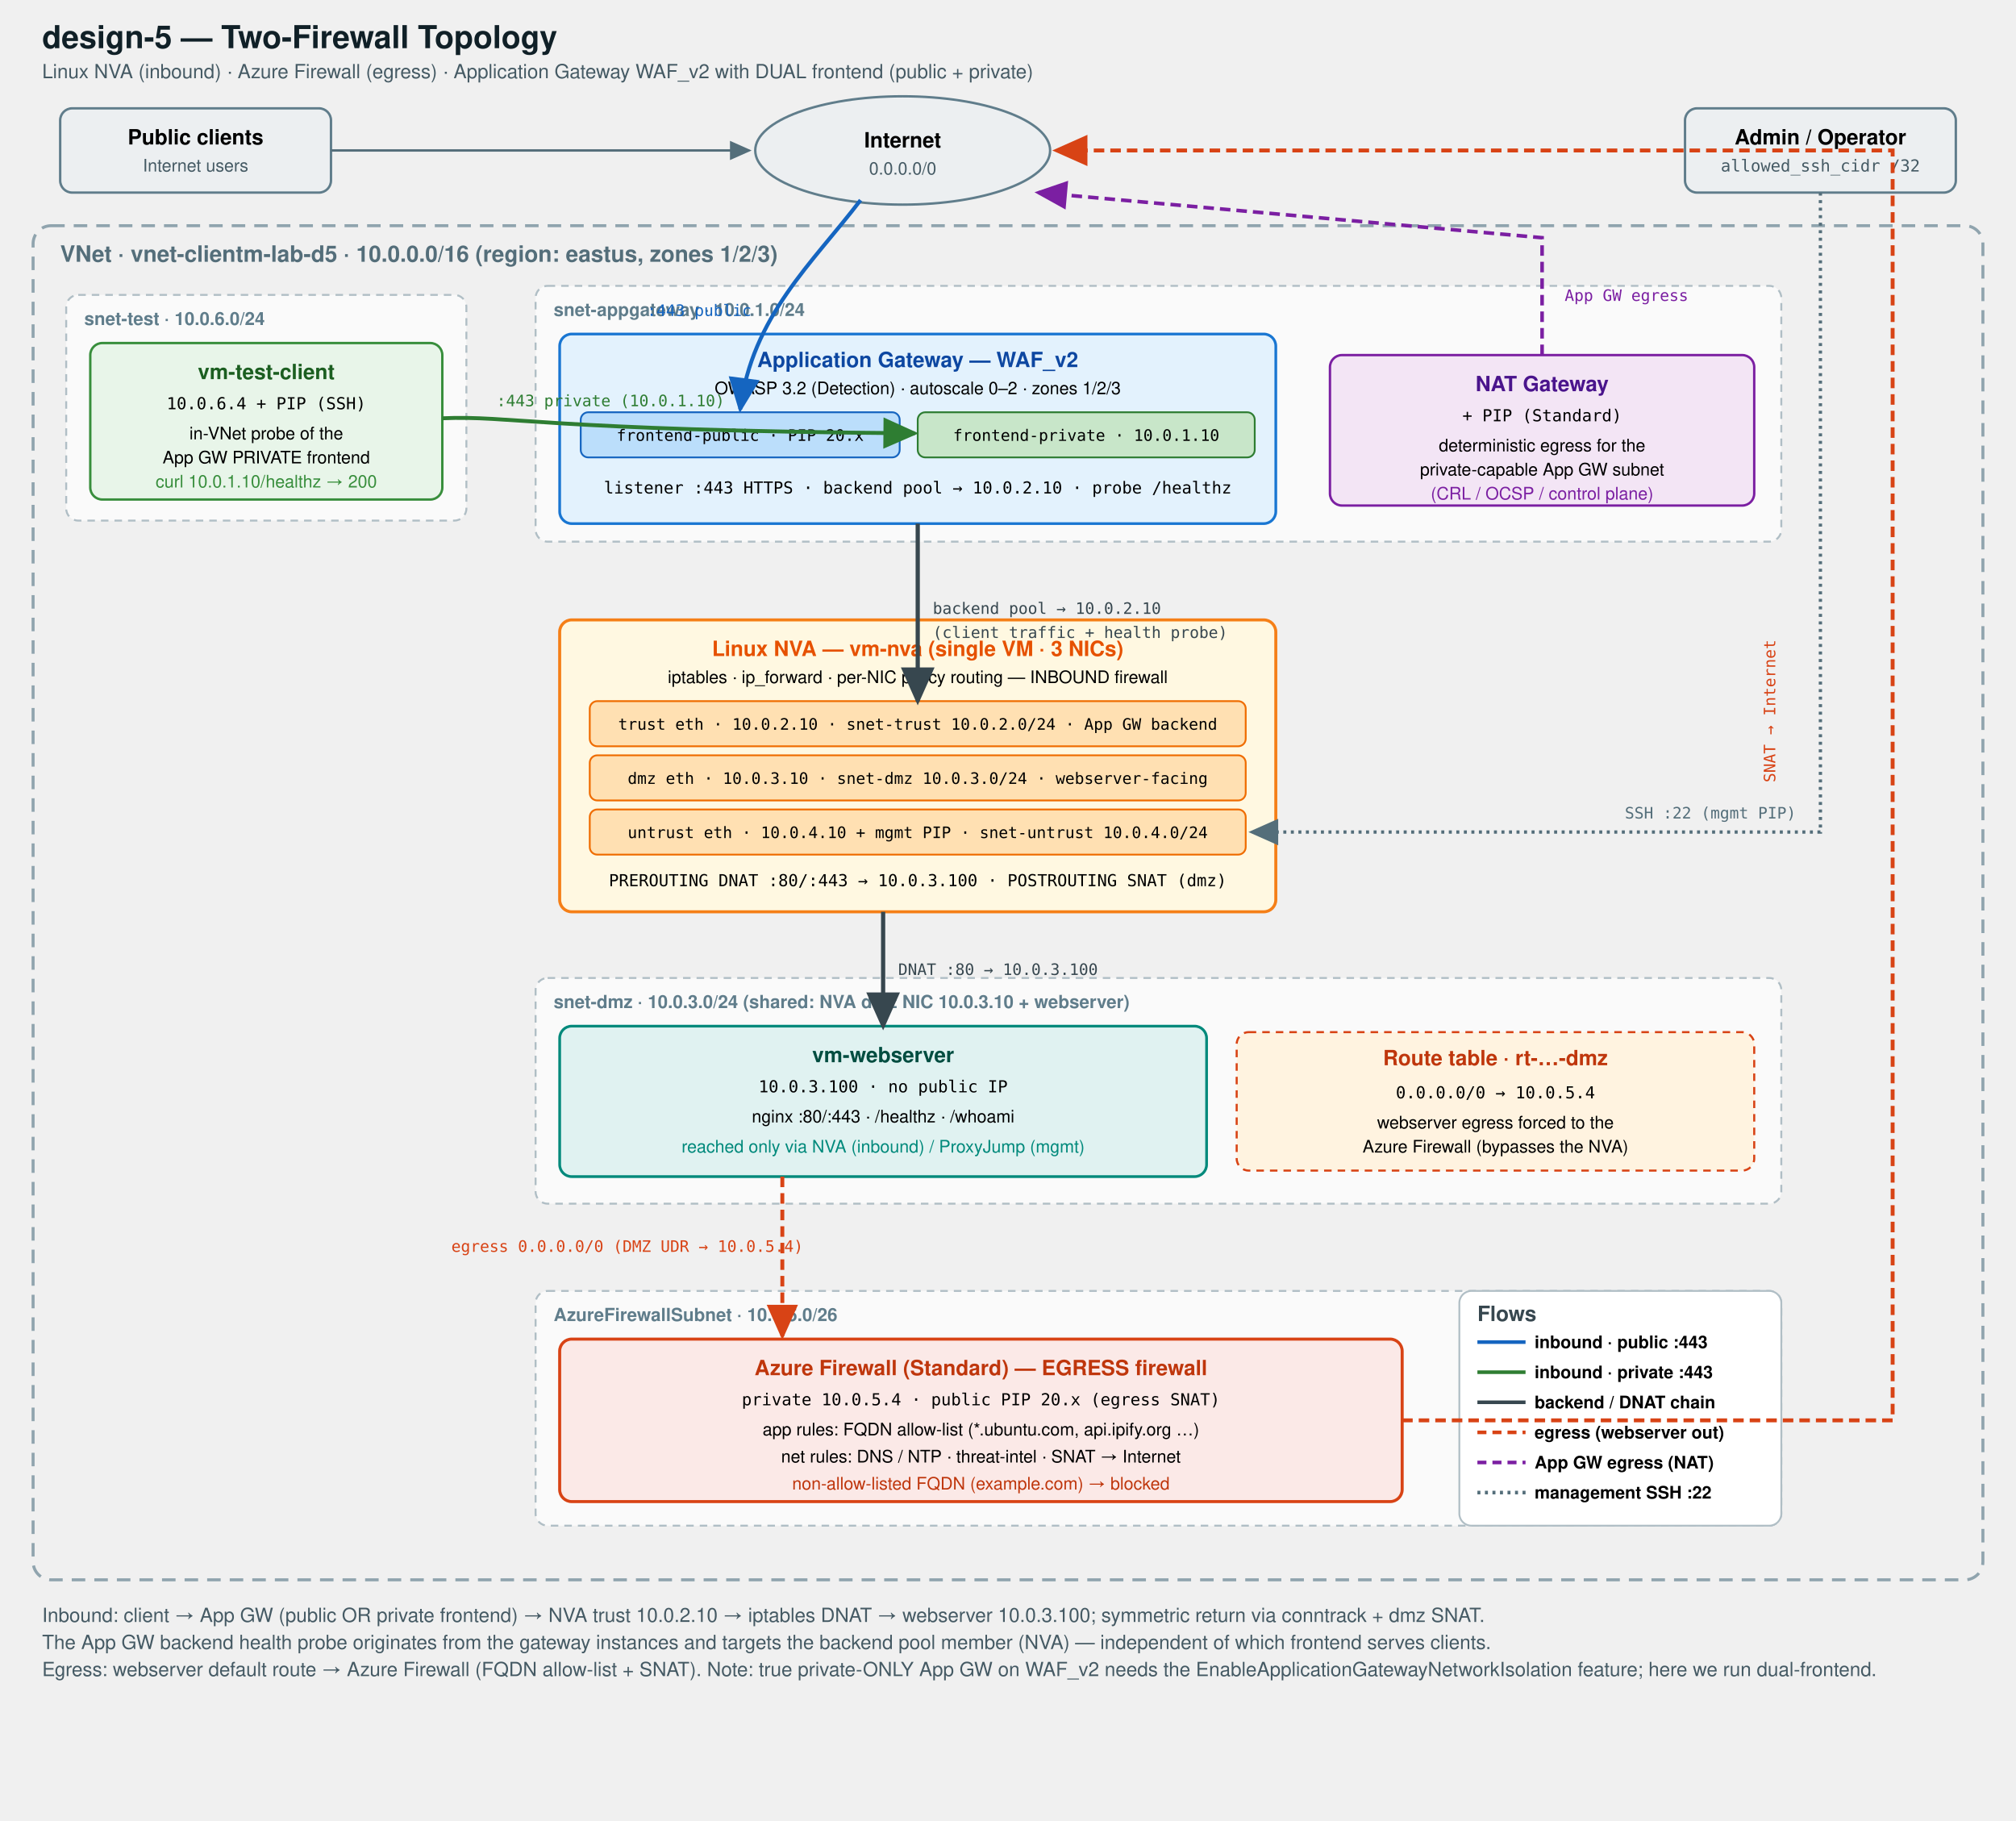
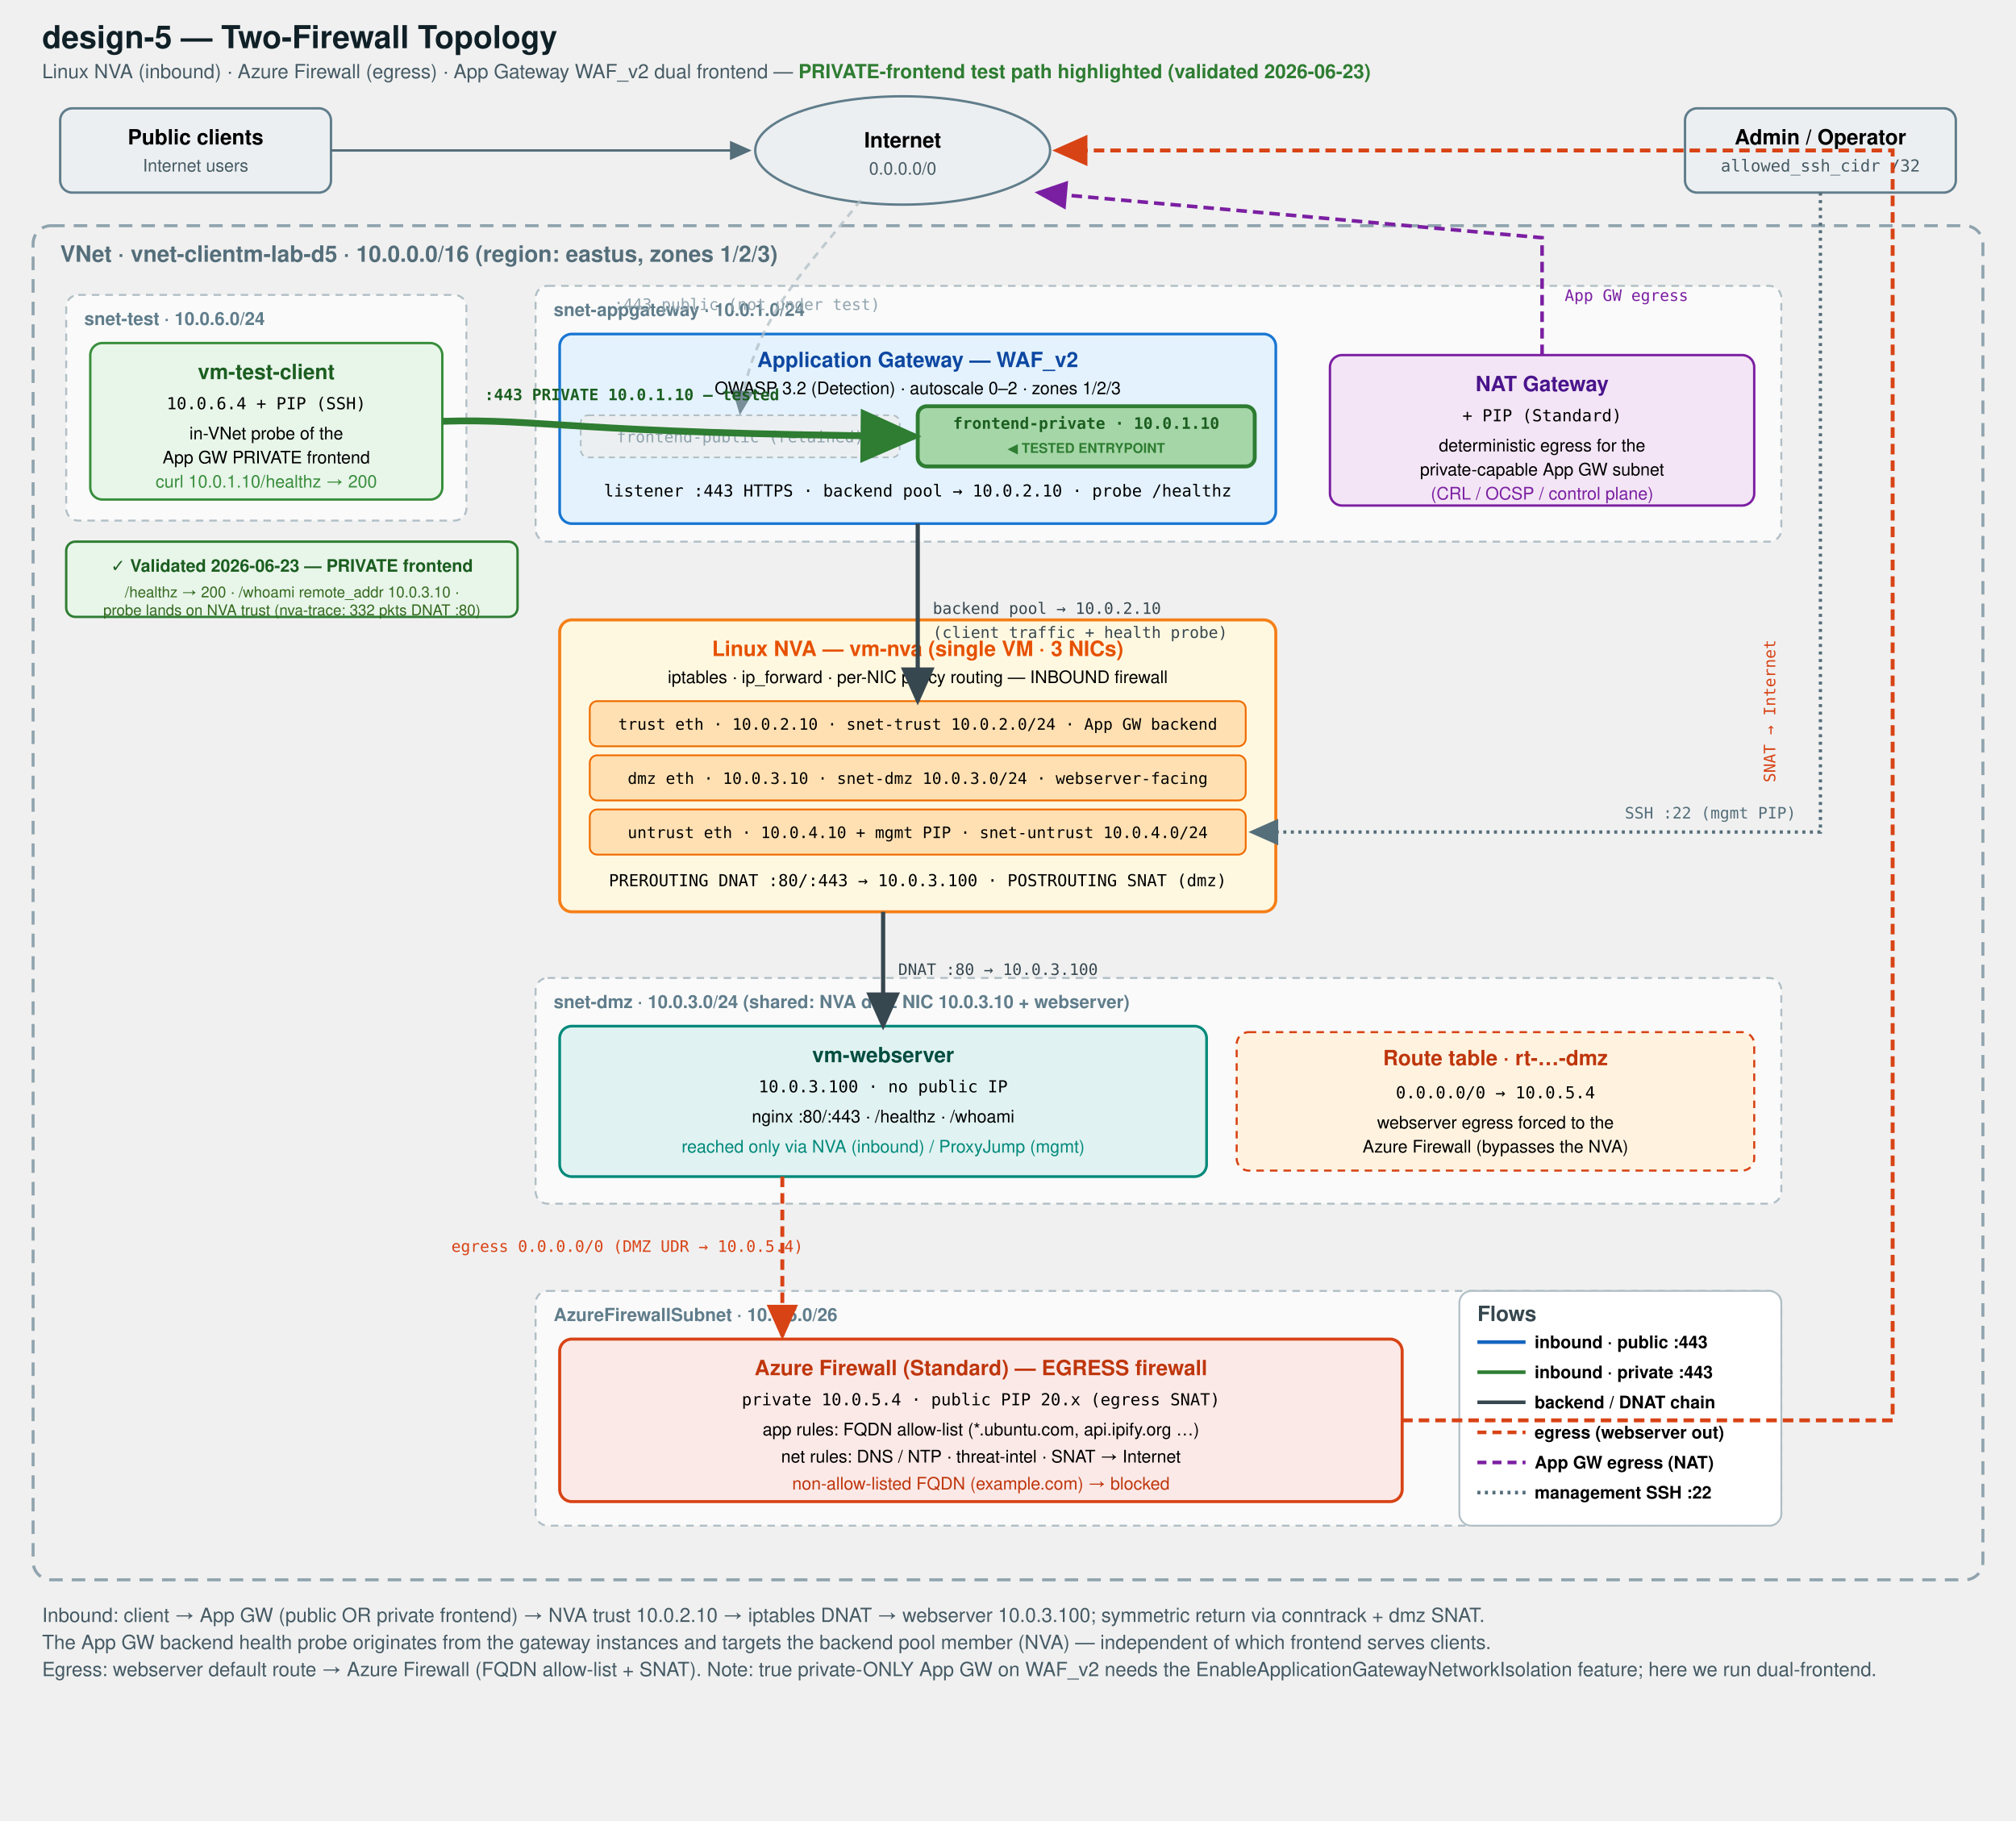
<svg xmlns="http://www.w3.org/2000/svg" viewBox="0 0 1340 1210" font-family="Segoe UI, Helvetica, Arial, sans-serif">
  <defs>
    <marker id="ar-blue" markerWidth="11" markerHeight="11" refX="8" refY="4" orient="auto">
      <path d="M0,0 L9,4 L0,8 z" fill="#1565c0" />
    </marker>
    <marker id="ar-green" markerWidth="11" markerHeight="11" refX="8" refY="4" orient="auto">
      <path d="M0,0 L9,4 L0,8 z" fill="#2e7d32" />
    </marker>
    <marker id="ar-dark" markerWidth="11" markerHeight="11" refX="8" refY="4" orient="auto">
      <path d="M0,0 L9,4 L0,8 z" fill="#37474f" />
    </marker>
    <marker id="ar-orange" markerWidth="11" markerHeight="11" refX="8" refY="4" orient="auto">
      <path d="M0,0 L9,4 L0,8 z" fill="#d84315" />
    </marker>
    <marker id="ar-gray" markerWidth="11" markerHeight="11" refX="8" refY="4" orient="auto">
      <path d="M0,0 L9,4 L0,8 z" fill="#546e7a" />
    </marker>
    <marker id="ar-purple" markerWidth="11" markerHeight="11" refX="8" refY="4" orient="auto">
      <path d="M0,0 L9,4 L0,8 z" fill="#7b1fa2" />
    </marker>
    <style>
      .title  { font-size: 21px; font-weight: 700; fill: #102027; }
      .sub    { font-size: 13px; fill: #455a64; }
      .vnet   { fill: none; stroke: #90a4ae; stroke-width: 2; stroke-dasharray: 9 6; }
      .vnetlbl{ font-size: 15px; font-weight: 700; fill: #546e7a; }
      .snet   { fill: #fafafa; stroke: #b0bec5; stroke-width: 1.3; stroke-dasharray: 5 4; }
      .snetlbl{ font-size: 12px; font-weight: 700; fill: #607d8b; }
      .bt     { font-size: 14px; font-weight: 700; }
      .bd     { font-size: 11.5px; }
      .mono   { font-family: "SF Mono", Consolas, monospace; font-size: 11px; }
      .pill   { rx: 5; }
      .flbl   { font-size: 11.5px; font-weight: 600; }
      .flblm  { font-family: "SF Mono", Consolas, monospace; font-size: 10.5px; }
      .ext    { fill: #eceff1; stroke: #607d8b; stroke-width: 1.6; }
    </style>
  </defs>
  <text class="title" x="28" y="32">design-5 — Two-Firewall Topology</text>
-   <text class="sub" x="28" y="52">Linux NVA (inbound)  ·  Azure Firewall (egress)  ·  Application Gateway WAF_v2 with DUAL frontend (public + private)</text>
+   <text class="sub" x="28" y="52">Linux NVA (inbound)  ·  Azure Firewall (egress)  ·  App Gateway WAF_v2 dual frontend — <tspan font-weight="700" fill="#2e7d32">PRIVATE-frontend test path highlighted (validated 2026-06-23)</tspan>
+   </text>
  <rect class="ext" x="40" y="72" width="180" height="56" rx="8" />
  <text class="bt" x="130" y="96" text-anchor="middle">Public clients</text>
  <text class="bd" x="130" y="114" text-anchor="middle" fill="#455a64">Internet users</text>
  <ellipse class="ext" cx="600" cy="100" rx="98" ry="36" />
  <text class="bt" x="600" y="98" text-anchor="middle">Internet</text>
  <text class="bd" x="600" y="116" text-anchor="middle" fill="#455a64">0.0.0.0/0</text>
  <rect class="ext" x="1120" y="72" width="180" height="56" rx="8" />
  <text class="bt" x="1210" y="96" text-anchor="middle">Admin / Operator</text>
  <text class="bd mono" x="1210" y="114" text-anchor="middle" fill="#455a64">allowed_ssh_cidr /32</text>
  <rect class="vnet" x="22" y="150" width="1296" height="900" rx="12" />
  <text class="vnetlbl" x="40" y="174">VNet · vnet-clientm-lab-d5 · 10.0.0.0/16  (region: eastus, zones 1/2/3)</text>
  <rect class="snet" x="44" y="196" width="266" height="150" rx="8" />
  <text class="snetlbl" x="56" y="216">snet-test · 10.0.6.0/24</text>
  <rect x="60" y="228" width="234" height="104" rx="8" fill="#e8f5e9" stroke="#388e3c" stroke-width="1.6" />
  <text class="bt" x="177" y="252" text-anchor="middle" fill="#1b5e20">vm-test-client</text>
  <text class="bd mono" x="177" y="272" text-anchor="middle">10.0.6.4  +  PIP (SSH)</text>
  <text class="bd" x="177" y="292" text-anchor="middle">in-VNet probe of the</text>
  <text class="bd" x="177" y="308" text-anchor="middle">App GW PRIVATE frontend</text>
  <text class="bd" x="177" y="324" text-anchor="middle" fill="#388e3c">curl 10.0.1.10/healthz → 200</text>
+   <rect x="44" y="360" width="300" height="50" rx="6" fill="#e8f5e9" stroke="#2e7d32" stroke-width="1.6" />
+   <text x="194" y="380" text-anchor="middle" font-size="11.5" font-weight="700" fill="#1b5e20">✓ Validated 2026-06-23 — PRIVATE frontend</text>
+   <text x="194" y="397" text-anchor="middle" font-size="10" fill="#33691e">/healthz → 200 · /whoami remote_addr 10.0.3.10 ·</text>
+   <text x="194" y="409" text-anchor="middle" font-size="10" fill="#33691e">probe lands on NVA trust (nva-trace: 332 pkts DNAT :80)</text>
  <rect class="snet" x="356" y="190" width="828" height="170" rx="8" />
  <text class="snetlbl" x="368" y="210">snet-appgateway · 10.0.1.0/24</text>
  <rect x="372" y="222" width="476" height="126" rx="8" fill="#e3f2fd" stroke="#1976d2" stroke-width="1.8" />
  <text class="bt" x="610" y="244" text-anchor="middle" fill="#0d47a1">Application Gateway — WAF_v2</text>
  <text class="bd" x="610" y="262" text-anchor="middle">OWASP 3.2 (Detection) · autoscale 0–2 · zones 1/2/3</text>
-   <rect x="386" y="274" width="212" height="30" rx="5" fill="#bbdefb" stroke="#1565c0" stroke-width="1.2" />
-   <text class="flblm" x="492" y="293" text-anchor="middle">frontend-public · PIP 20.x</text>
-   <rect x="610" y="274" width="224" height="30" rx="5" fill="#c8e6c9" stroke="#2e7d32" stroke-width="1.2" />
-   <text class="flblm" x="722" y="293" text-anchor="middle">frontend-private · 10.0.1.10</text>
-   <text class="bd mono" x="610" y="328" text-anchor="middle">listener :443 HTTPS · backend pool → 10.0.2.10 · probe /healthz</text>
+   <rect x="386" y="276" width="212" height="28" rx="5" fill="#eceff1" stroke="#b0bec5" stroke-width="1.1" stroke-dasharray="4 3" />
+   <text class="flblm" x="492" y="294" text-anchor="middle" fill="#90a4ae">frontend-public (retained)</text>
+   <rect x="610" y="270" width="224" height="40" rx="6" fill="#a5d6a7" stroke="#2e7d32" stroke-width="2.6" />
+   <text class="flblm" x="722" y="285" text-anchor="middle" font-weight="700" fill="#1b5e20">frontend-private · 10.0.1.10</text>
+   <text x="722" y="301" text-anchor="middle" font-size="9" font-weight="700" fill="#2e7d32">◀ TESTED ENTRYPOINT</text>
+   <text class="bd mono" x="610" y="330" text-anchor="middle">listener :443 HTTPS · backend pool → 10.0.2.10 · probe /healthz</text>
  <rect x="884" y="236" width="282" height="100" rx="8" fill="#f3e5f5" stroke="#7b1fa2" stroke-width="1.6" />
  <text class="bt" x="1025" y="260" text-anchor="middle" fill="#4a148c">NAT Gateway</text>
  <text class="bd mono" x="1025" y="280" text-anchor="middle">+ PIP (Standard)</text>
  <text class="bd" x="1025" y="300" text-anchor="middle">deterministic egress for the</text>
  <text class="bd" x="1025" y="316" text-anchor="middle">private-capable App GW subnet</text>
  <text class="bd" x="1025" y="332" text-anchor="middle" fill="#7b1fa2">(CRL / OCSP / control plane)</text>
  <rect x="372" y="412" width="476" height="194" rx="8" fill="#fff8e1" stroke="#f57f17" stroke-width="2" />
  <text class="bt" x="610" y="436" text-anchor="middle" fill="#e65100">Linux NVA — vm-nva  (single VM · 3 NICs)</text>
  <text class="bd" x="610" y="454" text-anchor="middle">iptables · ip_forward · per-NIC policy routing — INBOUND firewall</text>
  <rect x="392" y="466" width="436" height="30" rx="5" fill="#ffe0b2" stroke="#ef6c00" stroke-width="1.2" />
  <text class="flblm" x="610" y="485" text-anchor="middle">trust   eth · 10.0.2.10 · snet-trust 10.0.2.0/24 · App GW backend</text>
  <rect x="392" y="502" width="436" height="30" rx="5" fill="#ffe0b2" stroke="#ef6c00" stroke-width="1.2" />
  <text class="flblm" x="610" y="521" text-anchor="middle">dmz     eth · 10.0.3.10 · snet-dmz 10.0.3.0/24 · webserver-facing</text>
  <rect x="392" y="538" width="436" height="30" rx="5" fill="#ffe0b2" stroke="#ef6c00" stroke-width="1.2" />
  <text class="flblm" x="610" y="557" text-anchor="middle">untrust eth · 10.0.4.10 + mgmt PIP · snet-untrust 10.0.4.0/24</text>
  <text class="bd mono" x="610" y="589" text-anchor="middle">PREROUTING DNAT :80/:443 → 10.0.3.100   ·   POSTROUTING SNAT (dmz)</text>
  <rect class="snet" x="356" y="650" width="828" height="150" rx="8" />
  <text class="snetlbl" x="368" y="670">snet-dmz · 10.0.3.0/24  (shared: NVA dmz NIC 10.0.3.10 + webserver)</text>
  <rect x="372" y="682" width="430" height="100" rx="8" fill="#e0f2f1" stroke="#00897b" stroke-width="1.8" />
  <text class="bt" x="587" y="706" text-anchor="middle" fill="#004d40">vm-webserver</text>
  <text class="bd mono" x="587" y="726" text-anchor="middle">10.0.3.100 · no public IP</text>
  <text class="bd" x="587" y="746" text-anchor="middle">nginx :80/:443 · /healthz · /whoami</text>
  <text class="bd" x="587" y="766" text-anchor="middle" fill="#00897b">reached only via NVA (inbound) / ProxyJump (mgmt)</text>
  <rect x="822" y="686" width="344" height="92" rx="8" fill="#fff3e0" stroke="#d84315" stroke-width="1.4" stroke-dasharray="5 4" />
  <text class="bt" x="994" y="708" text-anchor="middle" fill="#bf360c">Route table · rt-…-dmz</text>
  <text class="bd mono" x="994" y="730" text-anchor="middle">0.0.0.0/0 → 10.0.5.4</text>
  <text class="bd" x="994" y="750" text-anchor="middle">webserver egress forced to the</text>
  <text class="bd" x="994" y="766" text-anchor="middle">Azure Firewall (bypasses the NVA)</text>
  <rect class="snet" x="356" y="858" width="828" height="156" rx="8" />
  <text class="snetlbl" x="368" y="878">AzureFirewallSubnet · 10.0.5.0/26</text>
  <rect x="372" y="890" width="560" height="108" rx="8" fill="#fbe9e7" stroke="#d84315" stroke-width="2" />
  <text class="bt" x="652" y="914" text-anchor="middle" fill="#bf360c">Azure Firewall (Standard) — EGRESS firewall</text>
  <text class="bd mono" x="652" y="934" text-anchor="middle">private 10.0.5.4   ·   public PIP 20.x (egress SNAT)</text>
  <text class="bd" x="652" y="954" text-anchor="middle">app rules: FQDN allow-list (*.ubuntu.com, api.ipify.org …)</text>
  <text class="bd" x="652" y="972" text-anchor="middle">net rules: DNS / NTP   ·   threat-intel   ·   SNAT → Internet</text>
  <text class="bd" x="652" y="990" text-anchor="middle" fill="#bf360c">non-allow-listed FQDN (example.com) → blocked</text>
  <rect x="970" y="858" width="214" height="156" rx="8" fill="#ffffff" stroke="#b0bec5" stroke-width="1.2" />
  <text class="bt" x="982" y="878" fill="#37474f">Flows</text>
  <line x1="982" y1="892" x2="1014" y2="892" stroke="#1565c0" stroke-width="2.4" />
  <text class="flbl" x="1020" y="896">inbound · public :443</text>
  <line x1="982" y1="912" x2="1014" y2="912" stroke="#2e7d32" stroke-width="2.4" />
  <text class="flbl" x="1020" y="916">inbound · private :443</text>
  <line x1="982" y1="932" x2="1014" y2="932" stroke="#37474f" stroke-width="2.4" />
  <text class="flbl" x="1020" y="936">backend / DNAT chain</text>
  <line x1="982" y1="952" x2="1014" y2="952" stroke="#d84315" stroke-width="2.4" stroke-dasharray="6 4" />
  <text class="flbl" x="1020" y="956">egress (webserver out)</text>
  <line x1="982" y1="972" x2="1014" y2="972" stroke="#7b1fa2" stroke-width="2.4" stroke-dasharray="6 4" />
  <text class="flbl" x="1020" y="976">App GW egress (NAT)</text>
  <line x1="982" y1="992" x2="1014" y2="992" stroke="#546e7a" stroke-width="2.4" stroke-dasharray="2 3" />
  <text class="flbl" x="1020" y="996">management SSH :22</text>
  <line x1="220" y1="100" x2="498" y2="100" stroke="#546e7a" stroke-width="1.6" marker-end="url(#ar-gray)" />
-   <path d="M572,133 C540,175 500,210 492,272" fill="none" stroke="#1565c0" stroke-width="2.6" marker-end="url(#ar-blue)" />
-   <text class="flblm" x="430" y="210" fill="#1565c0">:443 public</text>
-   <path d="M294,278 C340,276 360,286 608,288" fill="none" stroke="#2e7d32" stroke-width="2.6" marker-end="url(#ar-green)" />
-   <text class="flblm" x="330" y="270" fill="#2e7d32">:443 private (10.0.1.10)</text>
+   <path d="M572,133 C540,175 500,210 492,274" fill="none" stroke="#b0bec5" stroke-width="1.8" stroke-dasharray="5 4" opacity="0.75" marker-end="url(#ar-gray)" />
+   <text class="flblm" x="408" y="206" fill="#90a4ae">:443 public (not under test)</text>
+   <path d="M294,280 C360,278 380,288 608,290" fill="none" stroke="#2e7d32" stroke-width="4.5" marker-end="url(#ar-green)" />
+   <text class="flblm" x="322" y="266" fill="#1b5e20" font-weight="700">:443 PRIVATE 10.0.1.10 — tested</text>
  <path d="M610,348 L610,466" fill="none" stroke="#37474f" stroke-width="2.8" marker-end="url(#ar-dark)" />
  <text class="flblm" x="620" y="408" fill="#37474f">backend pool → 10.0.2.10</text>
  <text class="flblm" x="620" y="424" fill="#37474f">(client traffic + health probe)</text>
  <path d="M587,606 L587,682" fill="none" stroke="#37474f" stroke-width="2.8" marker-end="url(#ar-dark)" />
  <text class="flblm" x="597" y="648" fill="#37474f">DNAT :80 → 10.0.3.100</text>
  <path d="M520,782 L520,888" fill="none" stroke="#d84315" stroke-width="2.6" stroke-dasharray="7 4" marker-end="url(#ar-orange)" />
  <text class="flblm" x="300" y="832" fill="#d84315">egress 0.0.0.0/0 (DMZ UDR → 10.0.5.4)</text>
  <path d="M932,944 L1258,944 L1258,100 L702,100" fill="none" stroke="#d84315" stroke-width="2.6" stroke-dasharray="7 4" marker-end="url(#ar-orange)" />
  <text class="flblm" x="1180" y="520" fill="#d84315" transform="rotate(-90 1180 520)">SNAT → Internet</text>
  <path d="M1025,236 L1025,158 L690,128" fill="none" stroke="#7b1fa2" stroke-width="2.4" stroke-dasharray="7 4" marker-end="url(#ar-purple)" />
  <text class="flblm" x="1040" y="200" fill="#7b1fa2">App GW egress</text>
  <path d="M1210,128 L1210,553 L832,553" fill="none" stroke="#546e7a" stroke-width="2.2" stroke-dasharray="2 3" marker-end="url(#ar-gray)" />
  <text class="flblm" x="1080" y="544" fill="#546e7a">SSH :22 (mgmt PIP)</text>
  <text class="sub" x="28" y="1078">Inbound: client → App GW (public OR private frontend) → NVA trust 10.0.2.10 → iptables DNAT → webserver 10.0.3.100; symmetric return via conntrack + dmz SNAT.</text>
  <text class="sub" x="28" y="1096">The App GW backend health probe originates from the gateway instances and targets the backend pool member (NVA) — independent of which frontend serves clients.</text>
  <text class="sub" x="28" y="1114">Egress: webserver default route → Azure Firewall (FQDN allow-list + SNAT). Note: true private-ONLY App GW on WAF_v2 needs the EnableApplicationGatewayNetworkIsolation feature; here we run dual-frontend.</text>
</svg>
